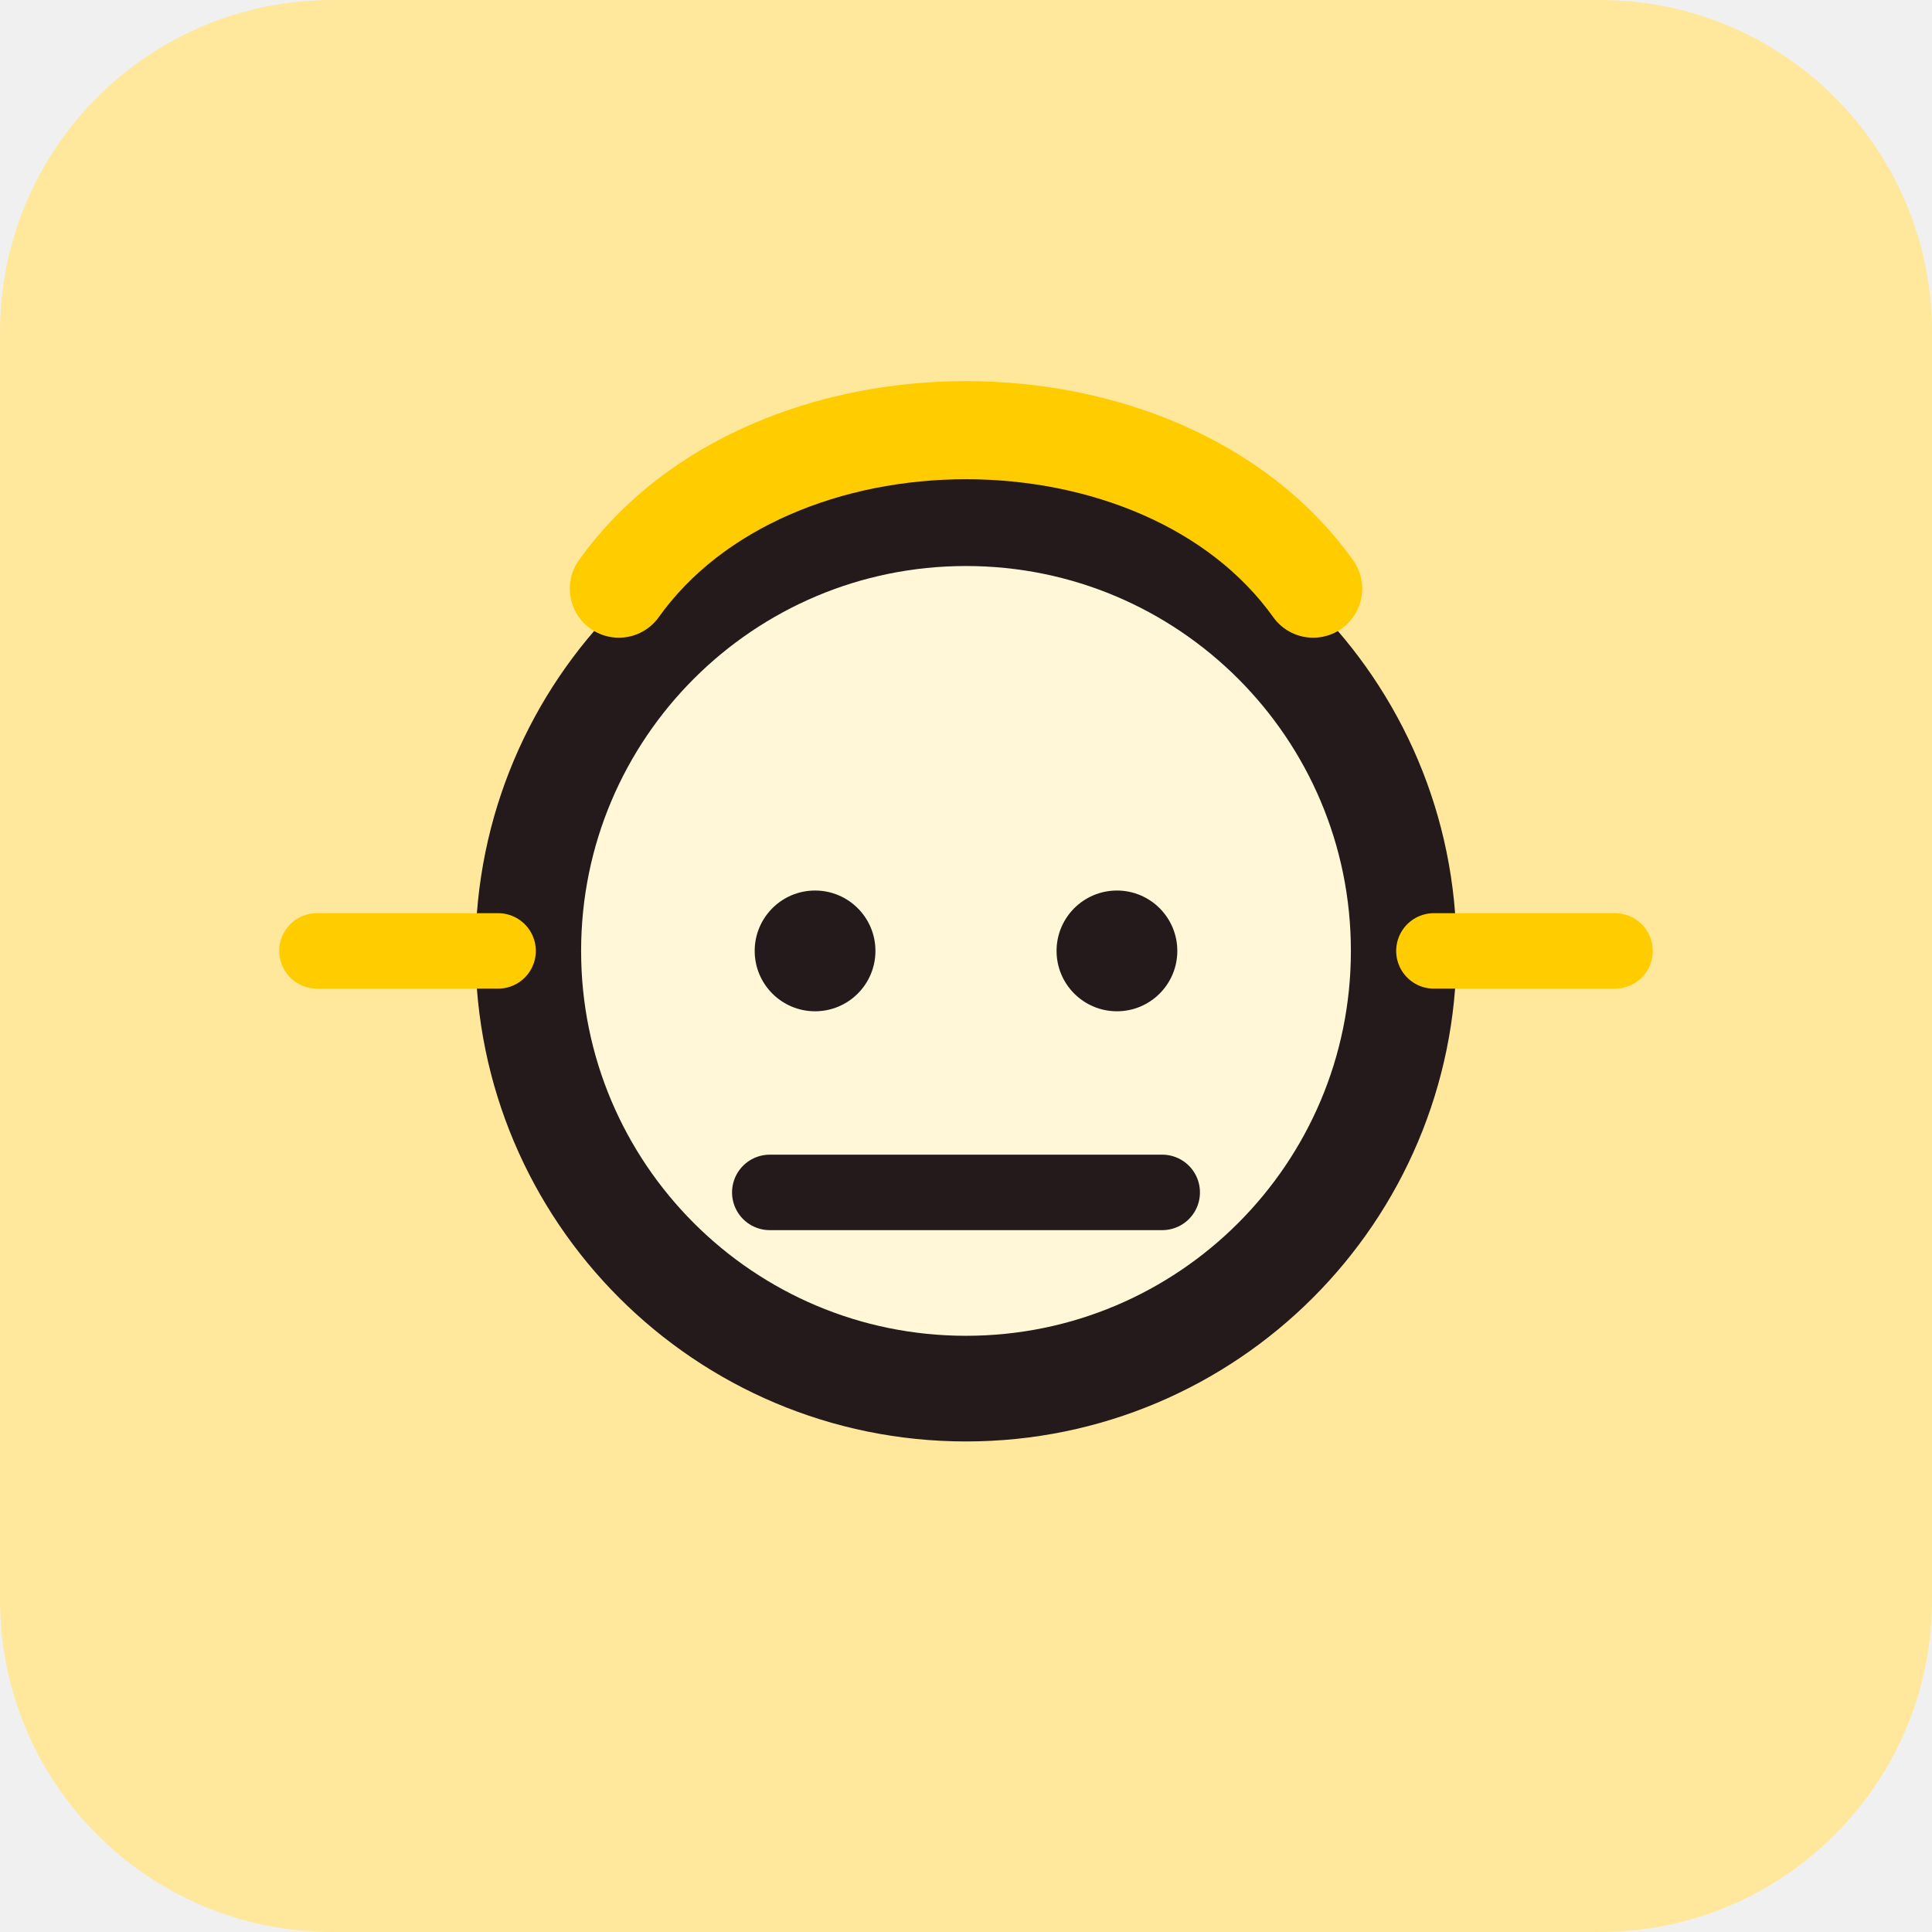
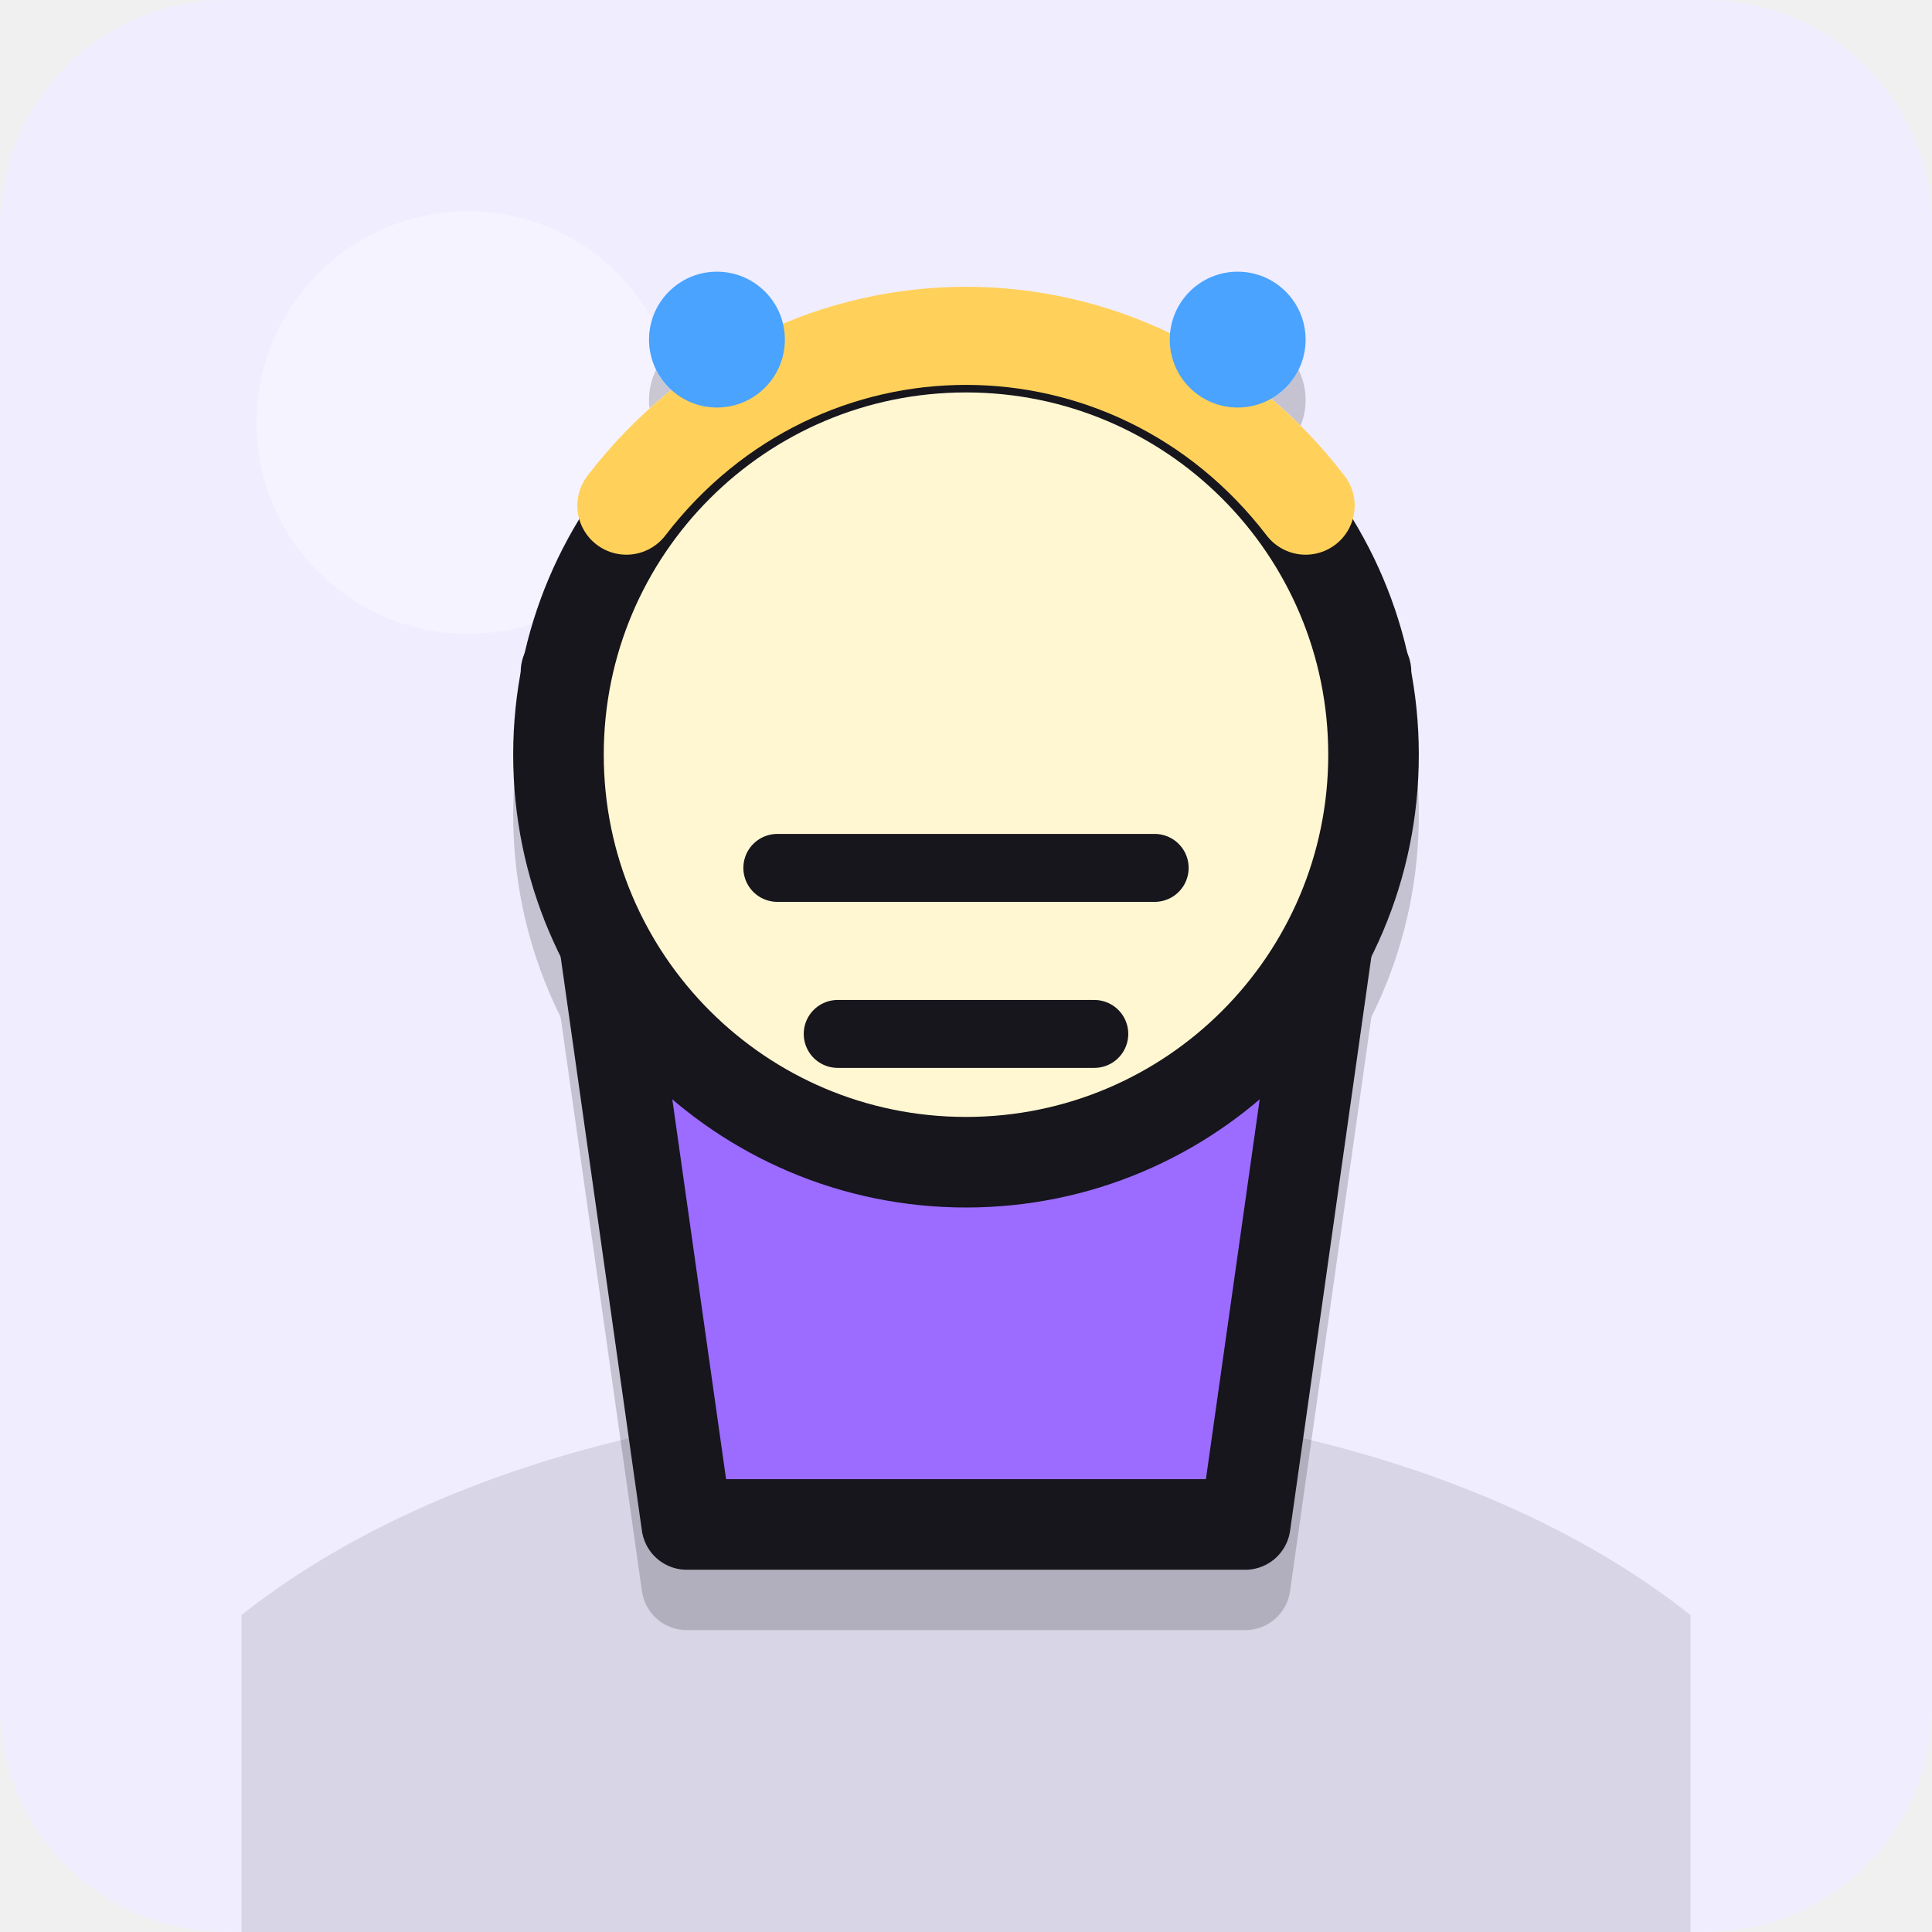
- <svg xmlns="http://www.w3.org/2000/svg" viewBox="0 0 256 256">
-   <rect width="256" height="256" rx="44" fill="#ffe89c" />
-   <circle cx="128" cy="126" r="58" fill="#fff7d8" stroke="#241a1c" stroke-width="14" />
-   <path d="M82 78c20-28 72-28 92 0" fill="none" stroke="#ffcc00" stroke-width="13" stroke-linecap="round" />
-   <circle cx="108" cy="126" r="8" fill="#241a1c" />
-   <circle cx="148" cy="126" r="8" fill="#241a1c" />
-   <path d="M102 158h52" stroke="#241a1c" stroke-width="10" stroke-linecap="round" />
-   <path d="M66 126H42M190 126h24" stroke="#ffcc00" stroke-width="10" stroke-linecap="round" />
+ <svg xmlns="http://www.w3.org/2000/svg" viewBox="0 0 256 256" role="img" aria-hidden="true">
+   <defs>
+     <filter id="softShadow" x="-20%" y="-20%" width="140%" height="140%">
+       <feDropShadow dx="0" dy="8" stdDeviation="0" flood-color="#000000" flood-opacity=".18" />
+     </filter>
+   </defs>
+   <rect width="256" height="256" rx="30" fill="#f0edff" />
+   <circle cx="62" cy="56" r="28" fill="#ffffff" opacity=".32" />
+   <path d="M32 214c48-38 144-38 192 0v42H32z" fill="#000000" opacity=".10" />
+   <g filter="url(#softShadow)">
+     <path d="M75 89h106l-16 113H91z" fill="#9b6cff" stroke="#17131d" stroke-width="12" stroke-linejoin="round" />
+     <circle cx="128" cy="100" r="54" fill="#fff7d1" stroke="#17131d" stroke-width="12" />
+     <path d="M83 67c23-30 67-30 90 0" fill="none" stroke="#ffd15a" stroke-width="13" stroke-linecap="round" />
+     <path d="M103 115h50M111 137h34" stroke="#17131d" stroke-width="9" stroke-linecap="round" />
+     <circle cx="95" cy="45" r="9" fill="#4aa3ff" />
+     <circle cx="164" cy="45" r="9" fill="#4aa3ff" />
+   </g>
</svg>
